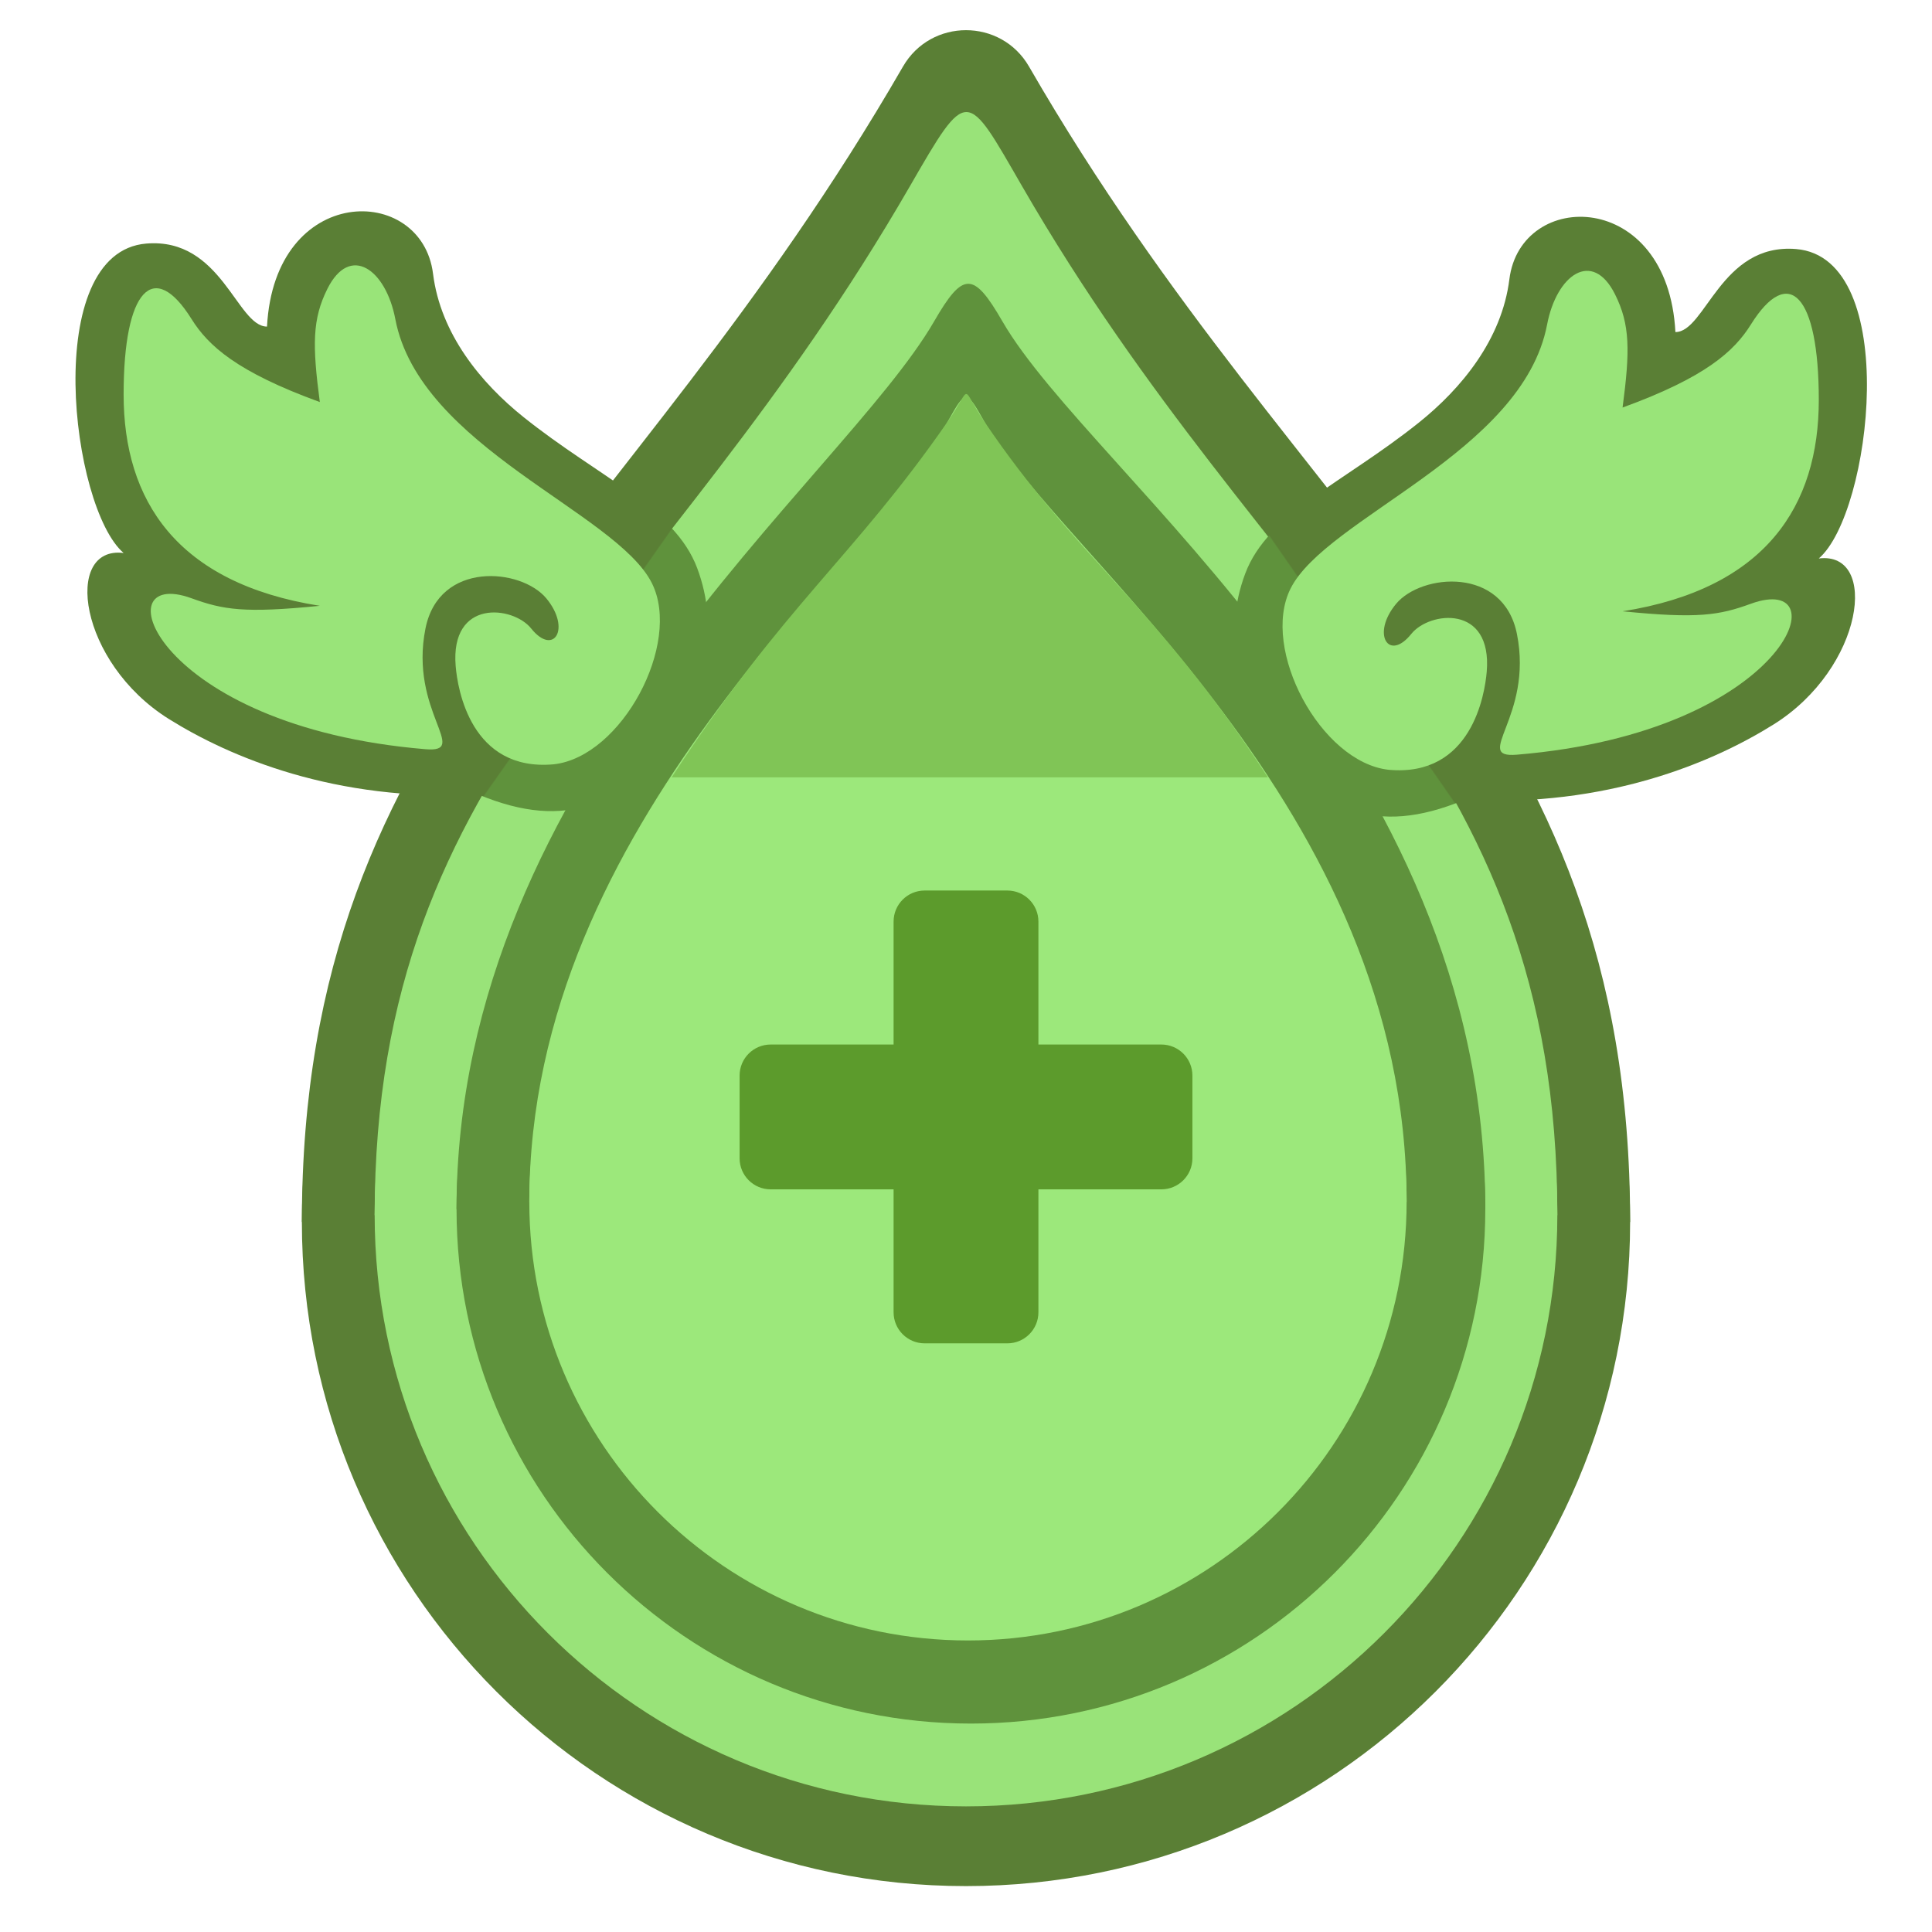
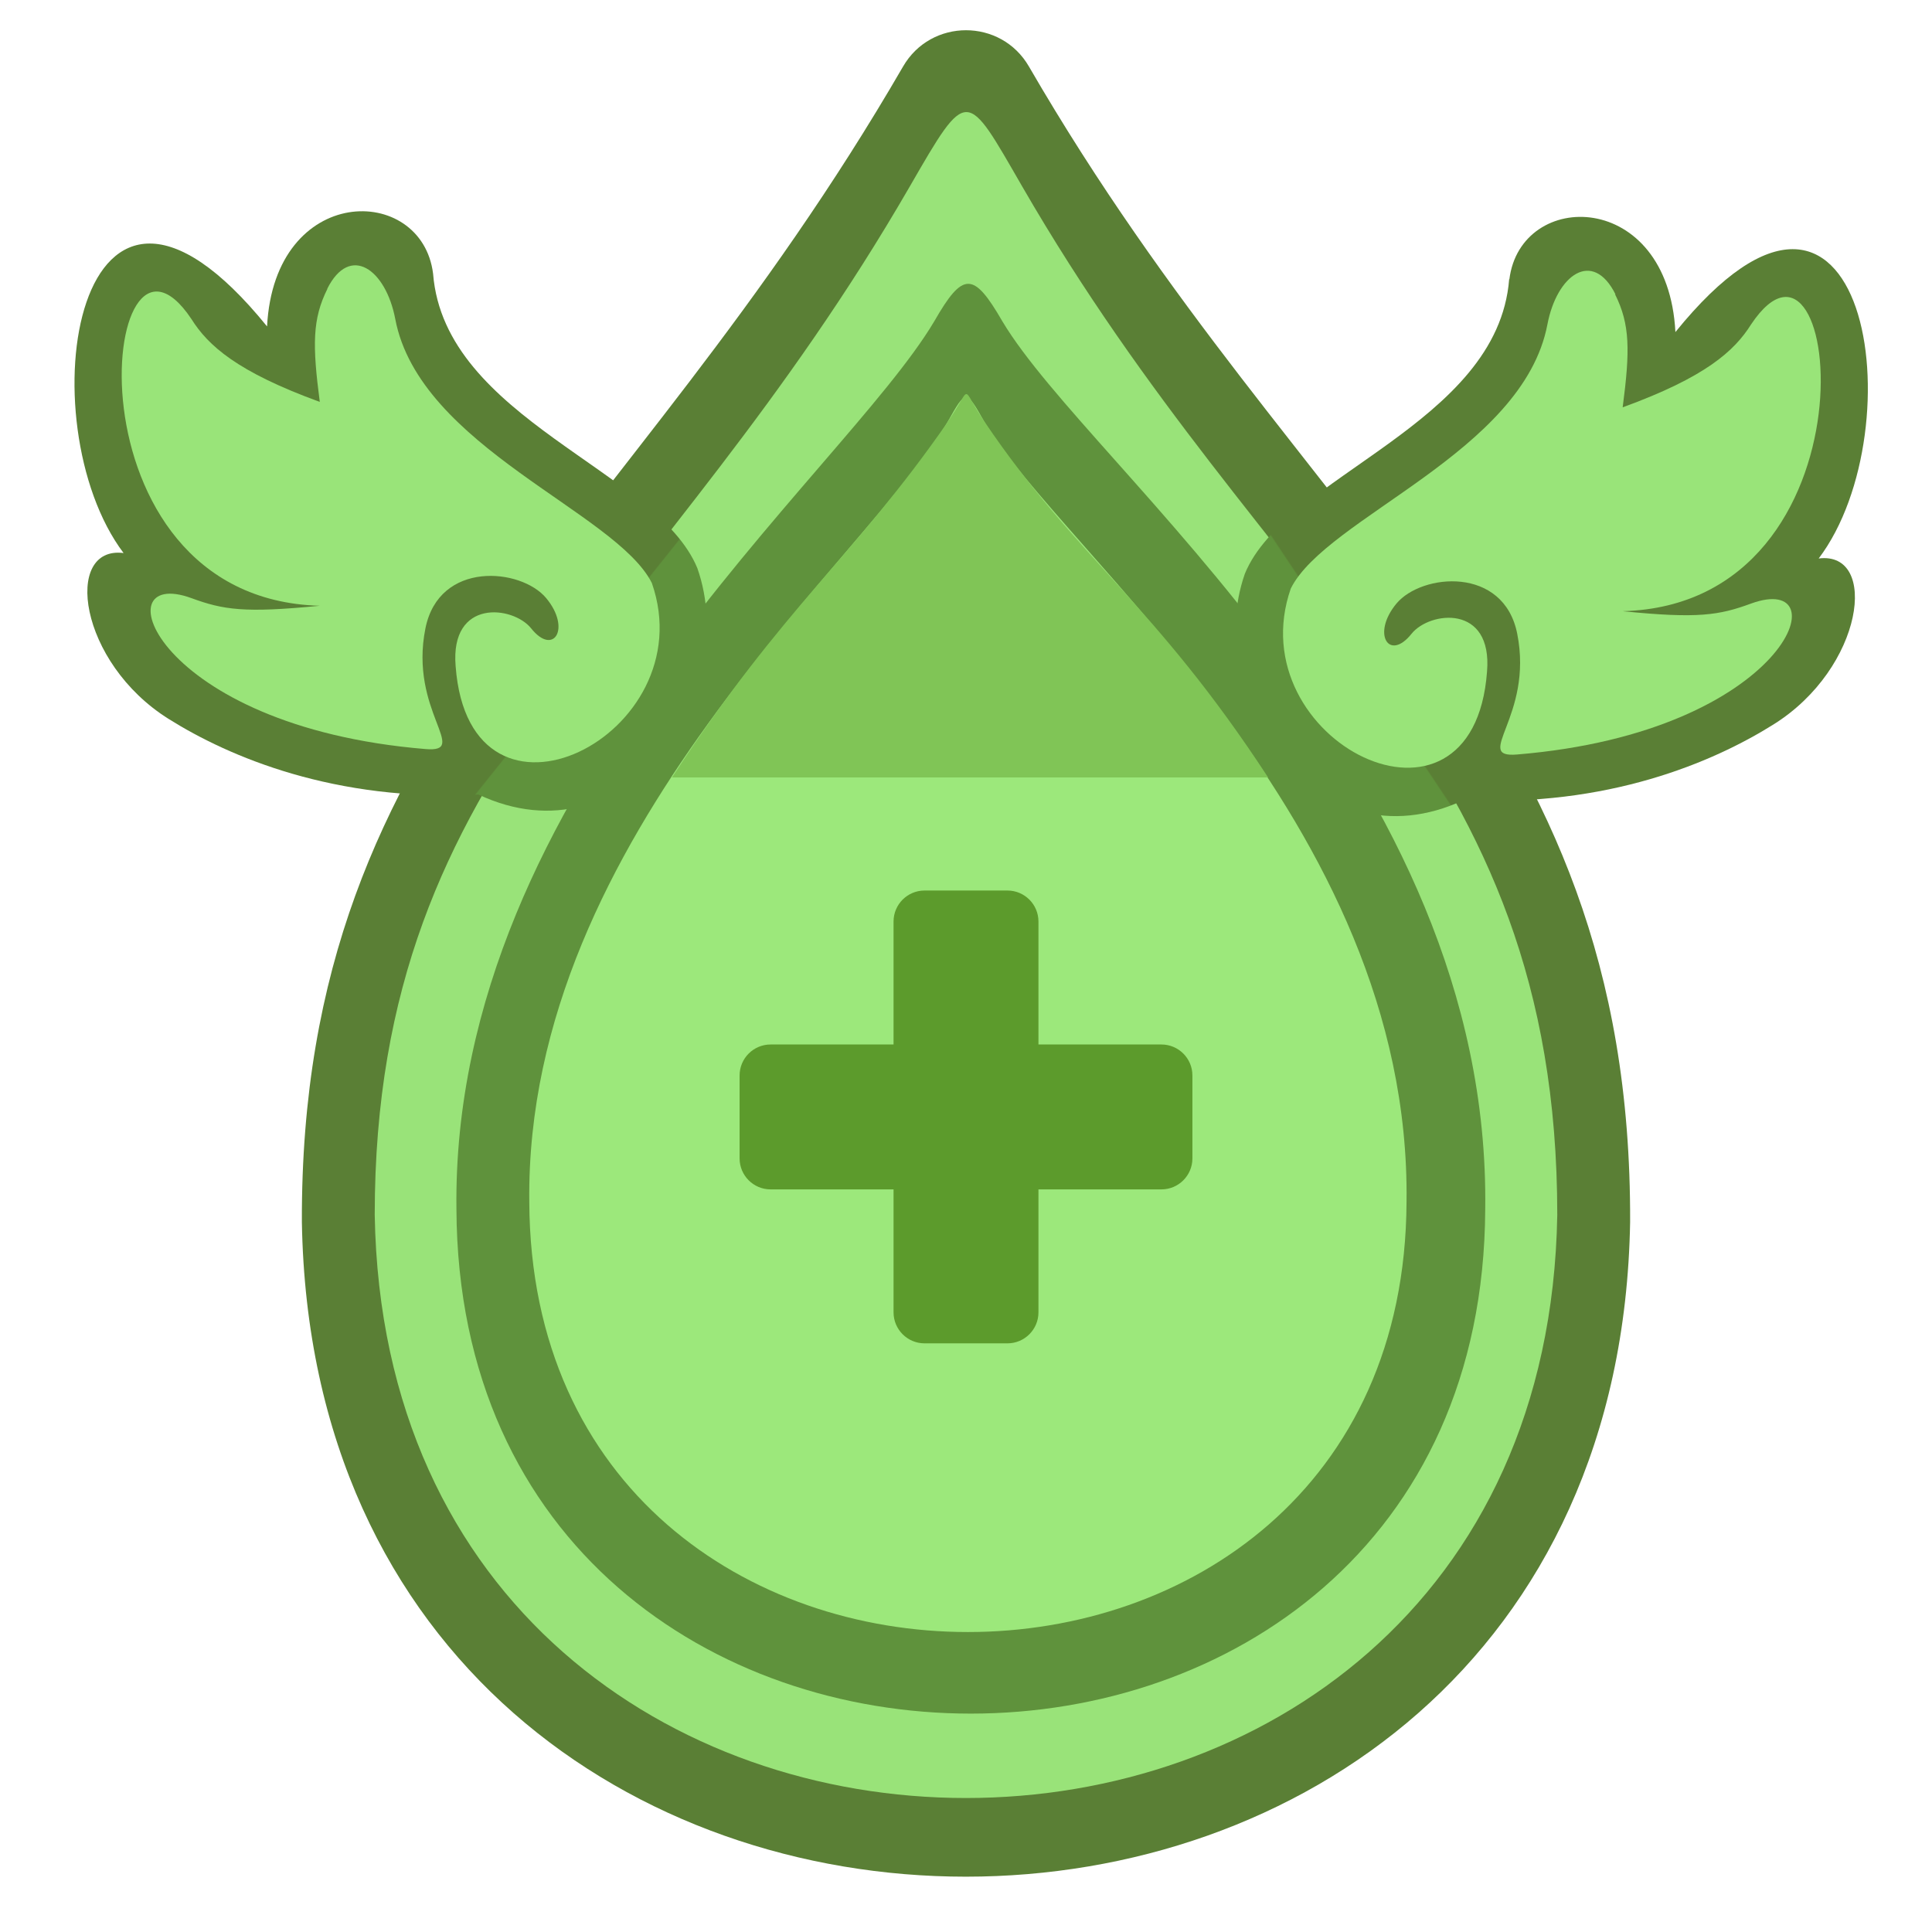
- <svg xmlns="http://www.w3.org/2000/svg" viewBox="0 0 128 128" fill="none">
-   <g>
-     <circle cx="64" cy="80.959" r="44" fill="#5A7F35" />
-     <path d="M59.824 4.411C61.68 1.196 66.32 1.196 68.176 4.411C86.62 36.356 108 46.301 108 80.959H20C20 46.904 41.096 36.849 59.824 4.411Z" fill="#5A7F35" />
-     <circle cx="64" cy="80.499" r="39.178" fill="#99E379" />
-     <path d="M60.282 12.34C64.131 5.673 64 5.9 67.718 12.34C84.141 40.785 103.178 49.64 103.178 80.499H24.822C24.822 50.177 43.606 41.224 60.282 12.34Z" fill="#99E379" />
-     <circle cx="64.326" cy="80.112" r="34.079" fill="#5F923C" />
-     <path d="M61.89 21.288C63.804 17.973 64.497 17.973 66.411 21.288C72.327 31.534 98.405 49.999 98.405 80.112H30.246C30.246 51.205 55.8 31.836 61.89 21.288Z" fill="#5F923C" />
-     <circle cx="64.13" cy="79.623" r="29.062" fill="#9CE87B" />
-     <path d="M62.795 27.918C63.985 25.808 64 25.781 65.206 27.918C70.251 36.859 93.192 53.345 93.192 79.623H35.069C35.069 54.397 57.601 37.123 62.795 27.918Z" fill="#9CE87B" />
-     <path d="M62.795 27.918C64.471 25.5 63.574 25.5 65.206 27.918C71.338 37 76.5 40 84 51.5H44.5C52 40 56.5 37 62.795 27.918Z" fill="#80C556" />
-     <rect x="79" y="69.202" width="9.595" height="30" rx="2.057" transform="rotate(90 79 69.2024)" fill="#5C9B2C" />
-     <rect width="9.595" height="30" rx="2.057" transform="matrix(-1 -8.74228e-08 -8.74228e-08 1 68.7976 59)" fill="#5C9B2C" />
-     <path d="M100 18.5C100.75 12.5 110.5 12.5 111 22C113 22 114 16.083 119 16.5C126 17.083 124 34 120.5 37C124.5 36.5 123.5 44.25 117.5 48C113.5 50.5 106.5 53.5 97 53C91 55.5 87.499 53.5 84.5 49.5C81.956 46.108 81 42 82.5 38C84 34 89 32 94 28C96.815 25.748 99.5 22.5 100 18.5Z" fill="url(#paint0_linear_126_149)" />
-     <path d="M107 19.5C108 21.5 108 23.224 107.5 27C113 25 114.894 23.27 116 21.5C118.5 17.5 120.5 19.5 120.5 26.5C120.5 33.5 117 39 107.5 40.5C112.5 41 113.899 40.764 116 40C122 37.818 118.5 48.5 100.5 50C97.5 50.25 101.6 47.5 100.5 42C99.6 37.5 94.167 38 92.5 40C90.833 42 92 43.875 93.5 42C94.7 40.5 98.874 40.016 98.5 44.5C98.375 46 97.5 51.5 92 51C87.5 50.5 83.5 43 85.5 39C87.857 34.286 100.881 30 102.5 21.5C103.128 18.205 105.5 16.5 107 19.5Z" fill="#99E479" />
-     <path d="M28.69 18.137C27.94 12.137 18.19 12.137 17.69 21.637C15.69 21.637 14.69 15.721 9.69 16.137C2.69 16.721 4.69 33.637 8.19 36.637C4.19 36.137 5.19 43.887 11.19 47.637C15.19 50.137 22.19 53.137 31.69 52.637C37.69 55.137 41.19 53.137 44.19 49.137C46.733 45.745 47.69 41.637 46.19 37.637C44.69 33.637 39.69 31.637 34.69 27.637C31.875 25.385 29.19 22.137 28.69 18.137Z" fill="url(#paint1_linear_126_149)" />
-     <path d="M21.69 19.137C20.69 21.137 20.689 22.861 21.189 26.637C15.69 24.637 13.796 22.907 12.69 21.137C10.19 17.137 8.19 19.137 8.19 26.137C8.19 33.137 11.69 38.637 21.189 40.137C16.19 40.637 14.791 40.401 12.69 39.637C6.69 37.455 10.19 48.137 28.189 49.637C31.19 49.887 27.09 47.137 28.189 41.637C29.09 37.137 34.523 37.637 36.19 39.637C37.856 41.637 36.69 43.512 35.19 41.637C33.99 40.137 29.816 39.653 30.19 44.137C30.315 45.637 31.19 51.137 36.69 50.637C41.19 50.137 45.19 42.637 43.19 38.637C40.832 33.923 27.809 29.637 26.19 21.137C25.562 17.842 23.19 16.137 21.69 19.137Z" fill="#99E479" />
-   </g>
+ <svg xmlns="http://www.w3.org/2000/svg" viewBox="0 0 96 96">
  <defs>
-     <linearGradient id="paint0_linear_126_149" x1="90.016" y1="43.936" x2="89.944" y2="43.986" gradientUnits="userSpaceOnUse">
-       <stop stop-color="#5A7F35" />
-       <stop offset="1" stop-color="#5F923C" />
+     <linearGradient id="b" x1="67.96" y1="64.25" x2="67.9" y2="64.21" gradientTransform="translate(0 98) scale(1 -1)" gradientUnits="userSpaceOnUse">
+       <stop offset="0" stop-color="#5a7f35" />
+       <stop offset="1" stop-color="#5f923c" />
    </linearGradient>
-     <linearGradient id="paint1_linear_126_149" x1="38.498" y1="43.5" x2="38.569" y2="43.55" gradientUnits="userSpaceOnUse">
-       <stop stop-color="#5A7F35" />
-       <stop offset="1" stop-color="#5F923C" />
+     <linearGradient id="c" x1="28.39" y1="64.53" x2="28.44" y2="64.49" gradientTransform="translate(0 98) scale(1 -1)" gradientUnits="userSpaceOnUse">
+       <stop offset="0" stop-color="#5a7f35" />
+       <stop offset="1" stop-color="#5f923c" />
    </linearGradient>
  </defs>
+   <path d="M81,60.72c-.74,43.37-65.27,43.38-66,0-.08-25.29,15.81-33.14,29.87-57.41,1.39-2.41,4.87-2.41,6.26,0,13.84,23.88,29.96,31.7,29.87,57.41Z" fill="#5a7f35" />
+   <path d="M77.38,60.37c-.66,38.63-58.11,38.63-58.76,0,0-22.74,14.08-29.45,26.59-51.11,2.89-5.01,2.79-4.83,5.58,0,12.32,21.33,26.59,27.97,26.59,51.11Z" fill="#99e379" />
+   <path d="M73.8,60.08c-.15,33.42-50.97,33.43-51.12,0-.26-20.94,19.18-36.43,23.74-44.11,1.43-2.49,1.95-2.49,3.39,0,4.41,7.39,24.28,22.41,23.99,44.11Z" fill="#5f923c" />
+   <path d="M69.89,59.72c-.12,28.5-43.47,28.5-43.59,0-.21-18.28,16.91-32.08,20.8-38.78.89-1.58.9-1.6,1.8,0,3.77,6.46,21.23,19.81,20.99,38.78Z" fill="#9ce87b" />
+   <path d="M47.1,20.94c1.26-1.81.58-1.81,1.81,0,4.6,6.81,8.47,9.06,14.1,17.69h-29.62c5.62-8.62,9-10.88,13.72-17.69Z" fill="#80c556" />
+   <path d="M59.25,53.44v4.12c0,.85-.69,1.54-1.54,1.54h-6.11v6.11c0,.85-.69,1.54-1.54,1.54h-4.12c-.85,0-1.54-.69-1.54-1.54v-6.11h-6.11c-.85,0-1.54-.69-1.54-1.54v-4.12c0-.85.69-1.54,1.54-1.54h6.11v-6.11c0-.85.69-1.54,1.54-1.54h4.12c.85,0,1.54.69,1.54,1.54v6.11h6.11c.85,0,1.54.69,1.54,1.54Z" fill="#5c9b2c" />
+   <path d="M75,13.88c.56-4.5,7.88-4.5,8.25,2.62,9.54-11.78,12,4.8,7.12,11.25,3-.38,2.25,5.44-2.25,8.25-3,1.88-8.25,4.12-15.38,3.75-7.41,3.47-13.06-5.06-10.88-11.25,2.01-4.88,12.56-7.4,13.13-14.63Z" fill="url(#b)" />
+   <path d="M80.25,14.62c.75,1.5.75,2.79.38,5.62,4.12-1.5,5.55-2.8,6.38-4.12,4.53-6.78,6.55,13.9-6.38,14.25,3.75.38,4.8.2,6.38-.38,4.5-1.64,1.88,6.38-11.62,7.5-2.25.19.82-1.88,0-6-.67-3.38-4.75-3-6-1.5s-.37,2.91.75,1.5c.9-1.12,4.03-1.49,3.75,1.88-.69,9.3-12.39,3.44-9.75-4.13,1.77-3.54,11.54-6.75,12.75-13.12.47-2.47,2.25-3.75,3.38-1.5Z" fill="#99e479" />
+   <path d="M21.52,13.6c-.56-4.5-7.88-4.5-8.25,2.62C3.72,4.44,1.27,21.02,6.14,27.48c-3-.38-2.25,5.44,2.25,8.25,3,1.88,8.25,4.12,15.38,3.75,7.41,3.47,13.06-5.06,10.88-11.25-2.01-4.88-12.56-7.4-13.13-14.63Z" fill="url(#c)" />
+   <path d="M16.27,14.35c-.75,1.5-.75,2.79-.38,5.62-4.12-1.5-5.55-2.8-6.38-4.12-4.53-6.78-6.55,13.9,6.38,14.25-3.75.37-4.8.2-6.38-.38-4.5-1.64-1.88,6.38,11.63,7.5,2.25.19-.83-1.88,0-6,.68-3.38,4.75-3,6-1.5,1.25,1.5.37,2.91-.75,1.5-.9-1.12-4.03-1.49-3.75,1.88.69,9.3,12.39,3.44,9.75-4.13-1.77-3.53-11.54-6.75-12.75-13.12-.47-2.47-2.25-3.75-3.38-1.5Z" fill="#99e479" />
</svg>
